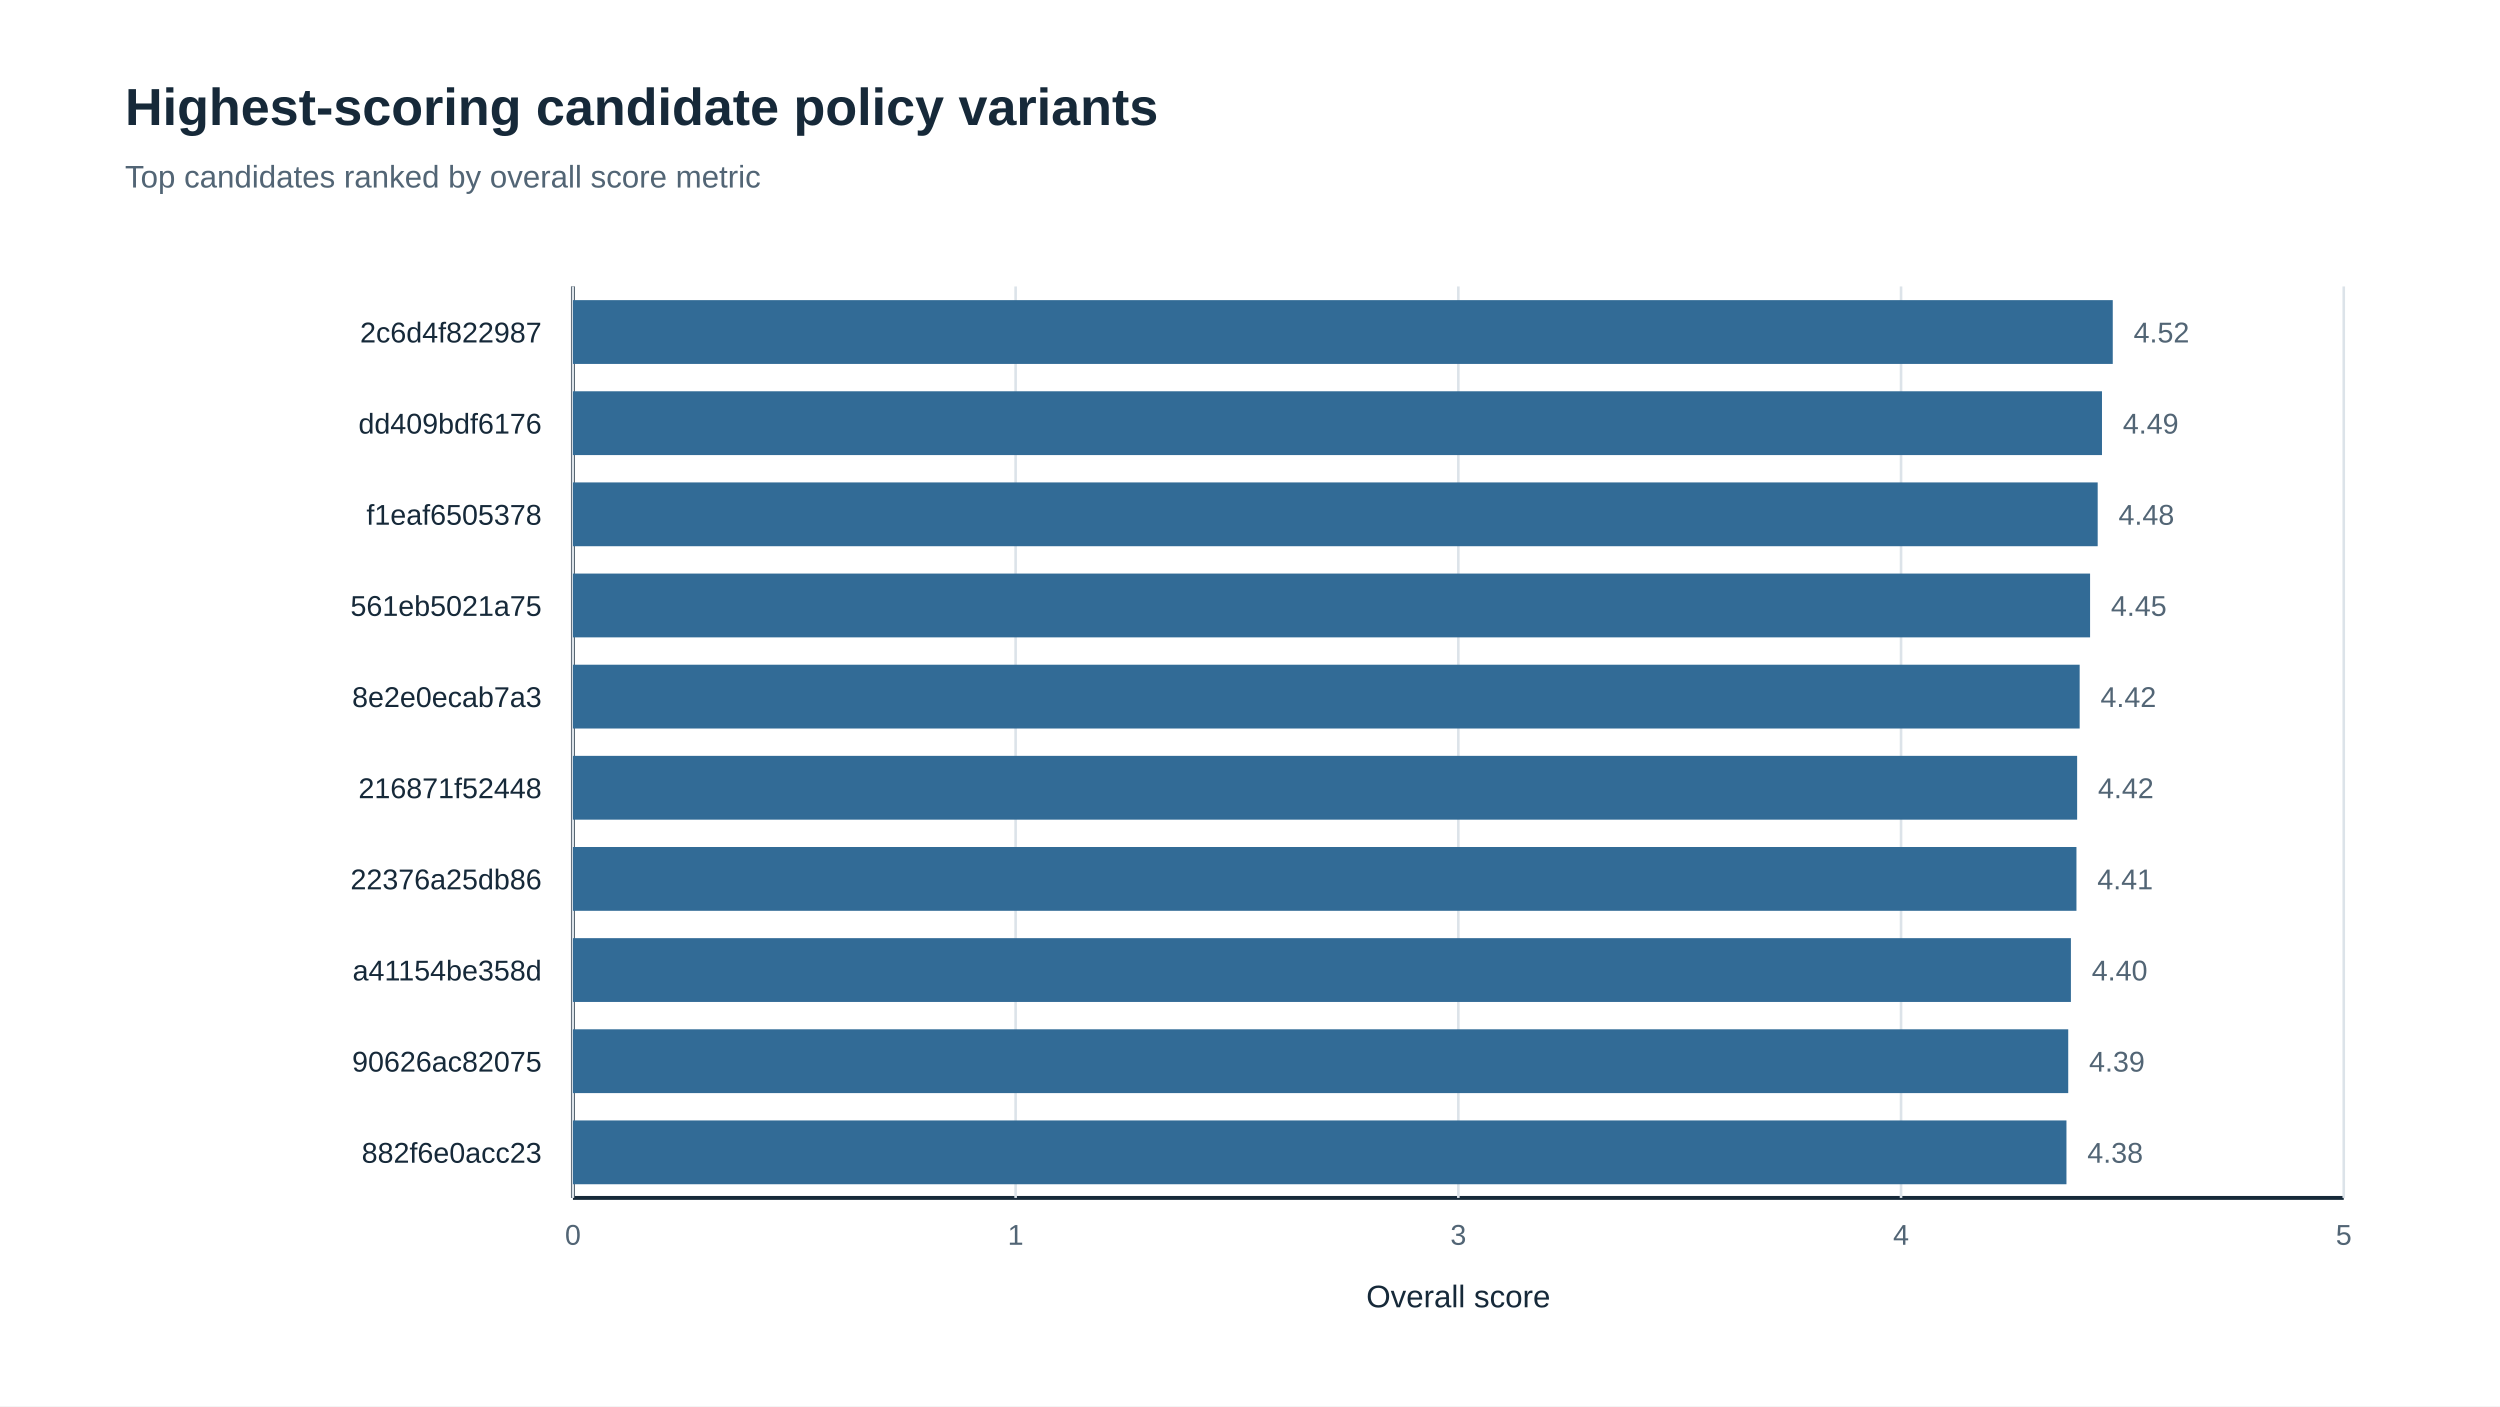
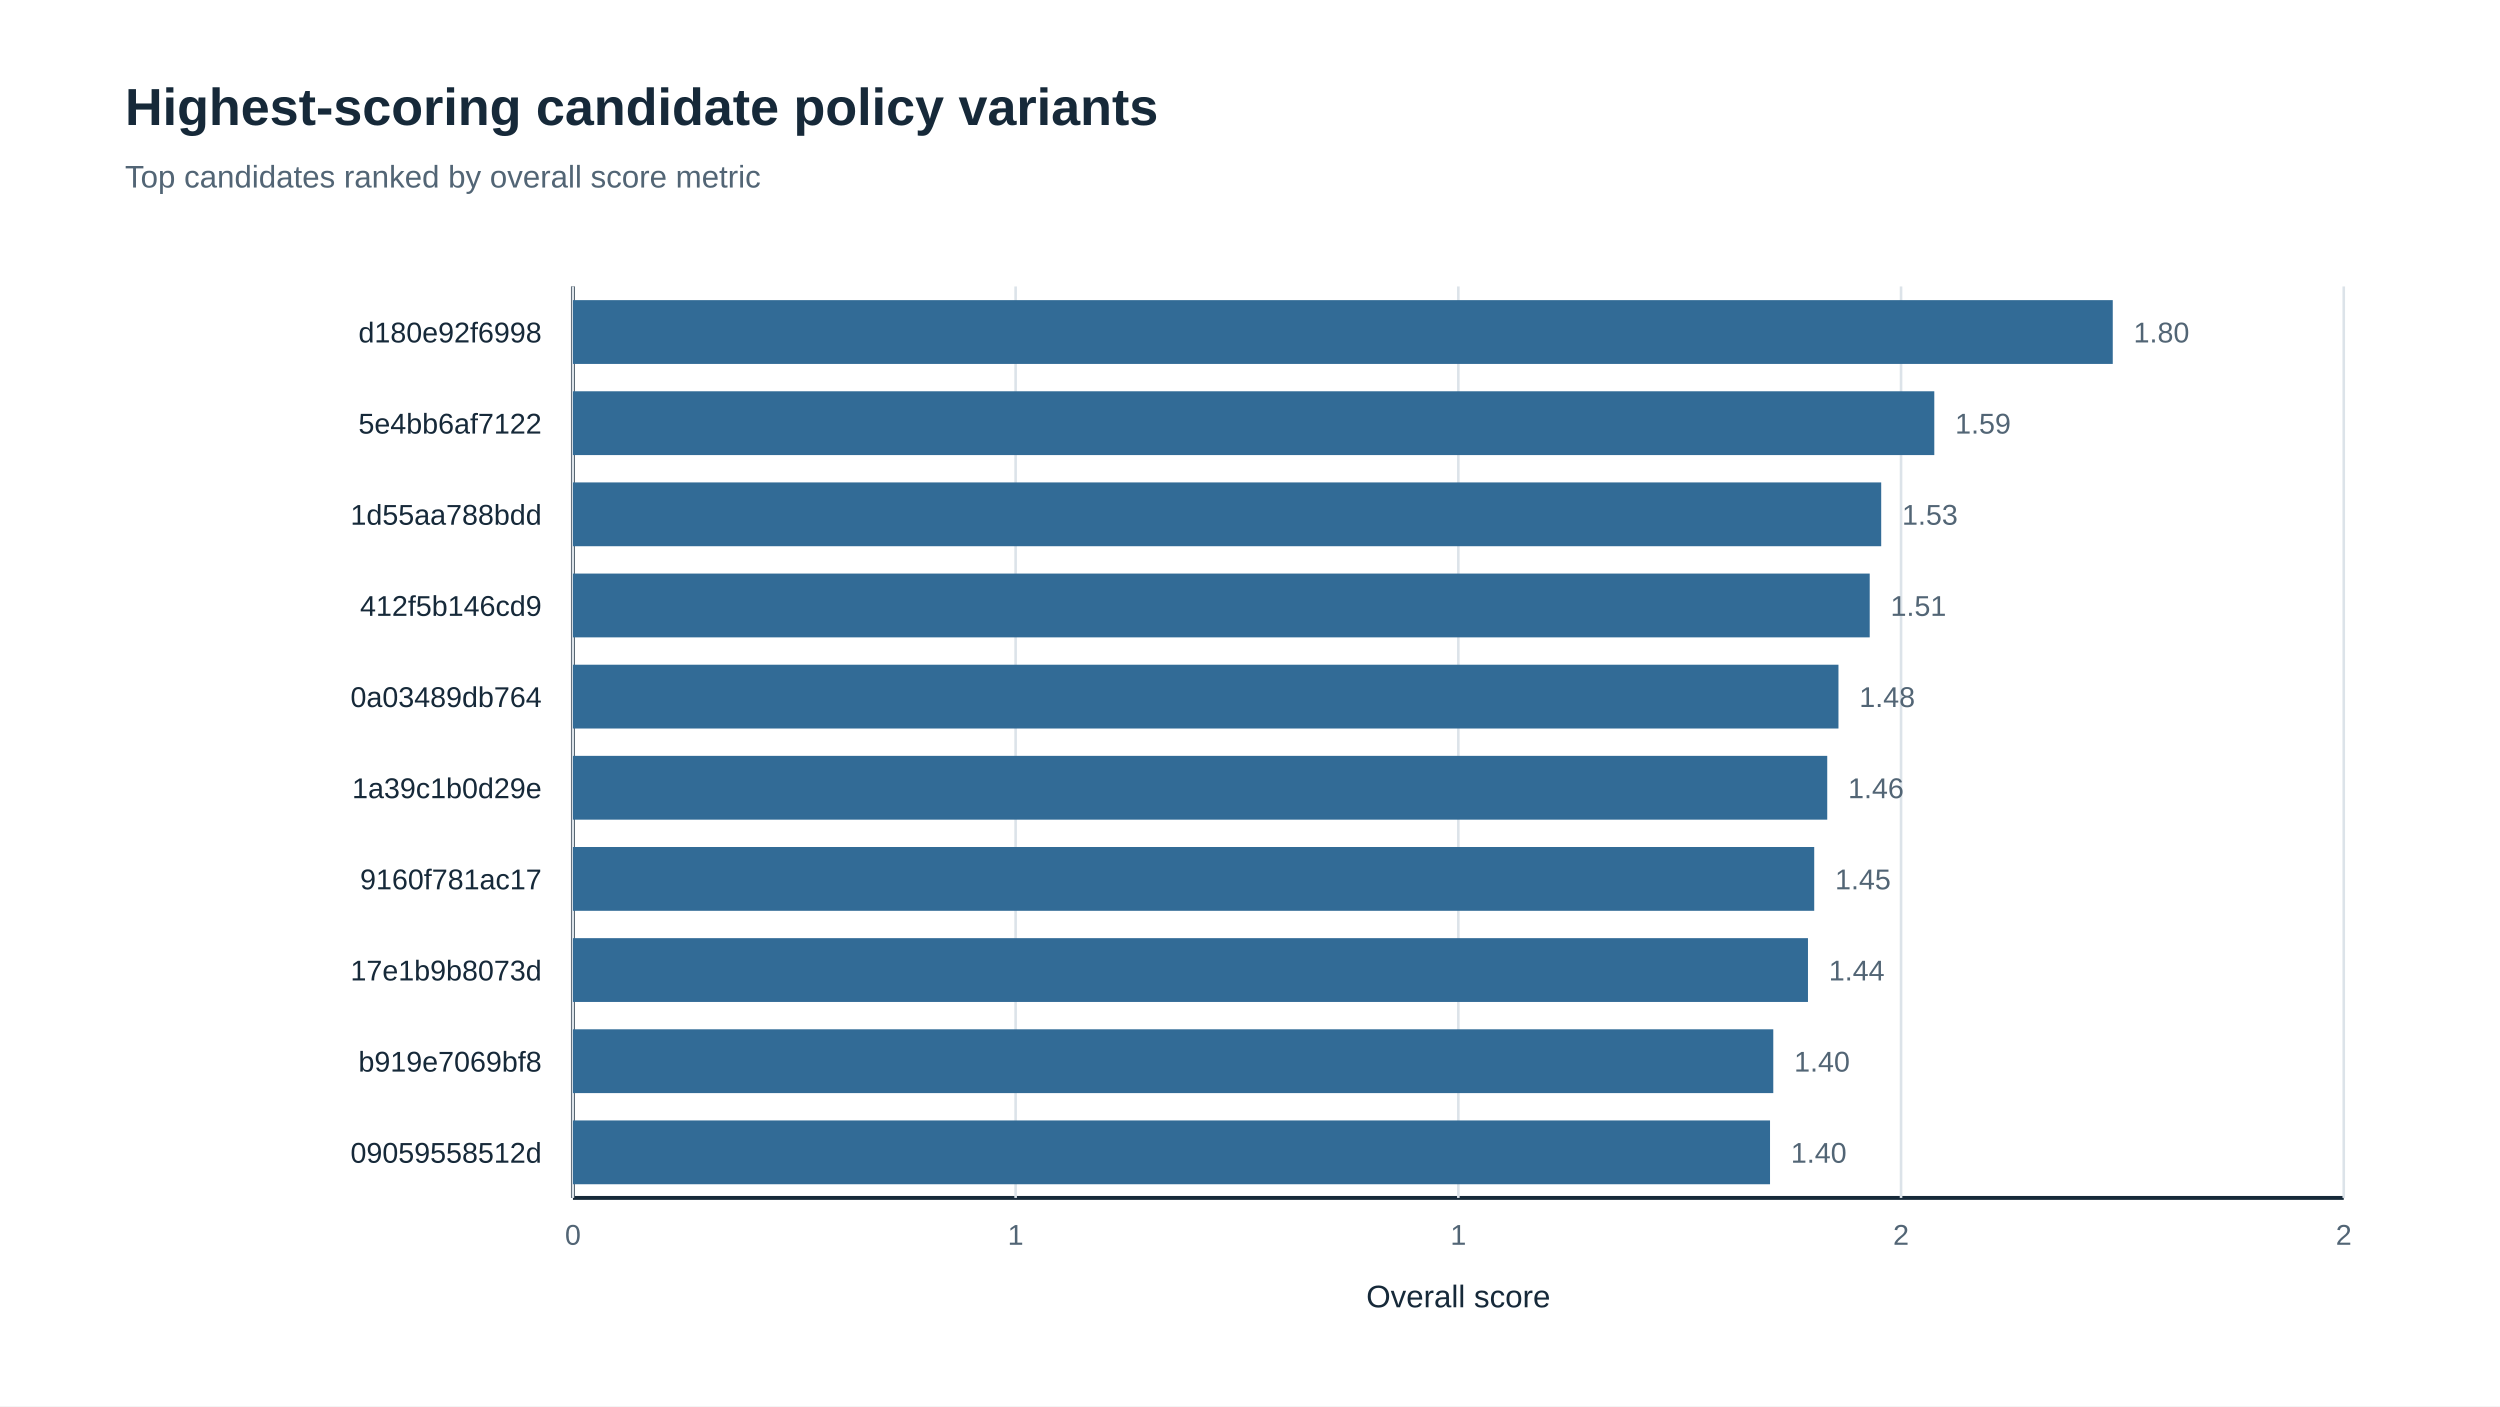
<svg xmlns="http://www.w3.org/2000/svg" viewBox="0 0 960 540">
  <rect x="0.00" y="0.00" width="960.00" height="540.00" fill="#ffffff" />
  <text x="48.00" y="48.00" fill="#162939" font-size="20" font-family="Arial,sans-serif" font-weight="bold" text-anchor="start">Highest-scoring candidate policy variants</text>
  <text x="48.00" y="72.00" fill="#526575" font-size="12" font-family="Arial,sans-serif" font-weight="normal" text-anchor="start">Top candidates ranked by overall score metric</text>
  <line x1="220.00" y1="460.00" x2="900.00" y2="460.00" stroke="#162939" stroke-width="1.5" />
  <line x1="220.00" y1="110.00" x2="220.00" y2="460.00" stroke="#162939" stroke-width="1.5" />
  <text x="560.00" y="502.00" fill="#162939" font-size="12" font-family="Arial,sans-serif" font-weight="normal" text-anchor="middle">Overall score</text>
  <line x1="220.00" y1="110.00" x2="220.00" y2="460.00" stroke="#dce3e9" stroke-width="1" />
  <text x="220.00" y="478.00" fill="#526575" font-size="11" font-family="Arial,sans-serif" font-weight="normal" text-anchor="middle">0</text>
  <line x1="390.00" y1="110.00" x2="390.00" y2="460.00" stroke="#dce3e9" stroke-width="1" />
  <text x="390.00" y="478.00" fill="#526575" font-size="11" font-family="Arial,sans-serif" font-weight="normal" text-anchor="middle">1</text>
  <line x1="560.00" y1="110.00" x2="560.00" y2="460.00" stroke="#dce3e9" stroke-width="1" />
-   <text x="560.00" y="478.00" fill="#526575" font-size="11" font-family="Arial,sans-serif" font-weight="normal" text-anchor="middle">3</text>
+   <text x="560.00" y="478.00" fill="#526575" font-size="11" font-family="Arial,sans-serif" font-weight="normal" text-anchor="middle">1</text>
  <line x1="730.00" y1="110.00" x2="730.00" y2="460.00" stroke="#dce3e9" stroke-width="1" />
-   <text x="730.00" y="478.00" fill="#526575" font-size="11" font-family="Arial,sans-serif" font-weight="normal" text-anchor="middle">4</text>
+   <text x="730.00" y="478.00" fill="#526575" font-size="11" font-family="Arial,sans-serif" font-weight="normal" text-anchor="middle">2</text>
  <line x1="900.00" y1="110.00" x2="900.00" y2="460.00" stroke="#dce3e9" stroke-width="1" />
-   <text x="900.00" y="478.00" fill="#526575" font-size="11" font-family="Arial,sans-serif" font-weight="normal" text-anchor="middle">5</text>
+   <text x="900.00" y="478.00" fill="#526575" font-size="11" font-family="Arial,sans-serif" font-weight="normal" text-anchor="middle">2</text>
  <rect x="220.00" y="115.25" width="591.30" height="24.50" fill="#326b96" />
-   <text x="208.00" y="131.50" fill="#162939" font-size="11" font-family="Arial,sans-serif" font-weight="normal" text-anchor="end">2c6d4f822987</text>
-   <text x="819.30" y="131.50" fill="#526575" font-size="11" font-family="Arial,sans-serif" font-weight="normal" text-anchor="start">4.52</text>
-   <rect x="220.00" y="150.25" width="587.16" height="24.50" fill="#326b96" />
-   <text x="208.00" y="166.50" fill="#162939" font-size="11" font-family="Arial,sans-serif" font-weight="normal" text-anchor="end">dd409bdf6176</text>
-   <text x="815.16" y="166.50" fill="#526575" font-size="11" font-family="Arial,sans-serif" font-weight="normal" text-anchor="start">4.49</text>
-   <rect x="220.00" y="185.25" width="585.51" height="24.50" fill="#326b96" />
-   <text x="208.00" y="201.50" fill="#162939" font-size="11" font-family="Arial,sans-serif" font-weight="normal" text-anchor="end">f1eaf6505378</text>
-   <text x="813.51" y="201.50" fill="#526575" font-size="11" font-family="Arial,sans-serif" font-weight="normal" text-anchor="start">4.48</text>
-   <rect x="220.00" y="220.25" width="582.59" height="24.50" fill="#326b96" />
-   <text x="208.00" y="236.50" fill="#162939" font-size="11" font-family="Arial,sans-serif" font-weight="normal" text-anchor="end">561eb5021a75</text>
-   <text x="810.59" y="236.50" fill="#526575" font-size="11" font-family="Arial,sans-serif" font-weight="normal" text-anchor="start">4.45</text>
-   <rect x="220.00" y="255.25" width="578.59" height="24.50" fill="#326b96" />
-   <text x="208.00" y="271.50" fill="#162939" font-size="11" font-family="Arial,sans-serif" font-weight="normal" text-anchor="end">8e2e0ecab7a3</text>
-   <text x="806.59" y="271.50" fill="#526575" font-size="11" font-family="Arial,sans-serif" font-weight="normal" text-anchor="start">4.42</text>
-   <rect x="220.00" y="290.25" width="577.62" height="24.50" fill="#326b96" />
-   <text x="208.00" y="306.50" fill="#162939" font-size="11" font-family="Arial,sans-serif" font-weight="normal" text-anchor="end">216871f52448</text>
-   <text x="805.62" y="306.50" fill="#526575" font-size="11" font-family="Arial,sans-serif" font-weight="normal" text-anchor="start">4.42</text>
-   <rect x="220.00" y="325.25" width="577.36" height="24.50" fill="#326b96" />
-   <text x="208.00" y="341.50" fill="#162939" font-size="11" font-family="Arial,sans-serif" font-weight="normal" text-anchor="end">22376a25db86</text>
-   <text x="805.36" y="341.50" fill="#526575" font-size="11" font-family="Arial,sans-serif" font-weight="normal" text-anchor="start">4.41</text>
-   <rect x="220.00" y="360.25" width="575.23" height="24.50" fill="#326b96" />
-   <text x="208.00" y="376.50" fill="#162939" font-size="11" font-family="Arial,sans-serif" font-weight="normal" text-anchor="end">a41154be358d</text>
-   <text x="803.23" y="376.50" fill="#526575" font-size="11" font-family="Arial,sans-serif" font-weight="normal" text-anchor="start">4.40</text>
-   <rect x="220.00" y="395.25" width="574.20" height="24.50" fill="#326b96" />
-   <text x="208.00" y="411.50" fill="#162939" font-size="11" font-family="Arial,sans-serif" font-weight="normal" text-anchor="end">90626ac82075</text>
-   <text x="802.20" y="411.50" fill="#526575" font-size="11" font-family="Arial,sans-serif" font-weight="normal" text-anchor="start">4.39</text>
-   <rect x="220.00" y="430.25" width="573.52" height="24.50" fill="#326b96" />
-   <text x="208.00" y="446.50" fill="#162939" font-size="11" font-family="Arial,sans-serif" font-weight="normal" text-anchor="end">882f6e0acc23</text>
-   <text x="801.52" y="446.50" fill="#526575" font-size="11" font-family="Arial,sans-serif" font-weight="normal" text-anchor="start">4.38</text>
+   <text x="208.00" y="131.50" fill="#162939" font-size="11" font-family="Arial,sans-serif" font-weight="normal" text-anchor="end">d180e92f6998</text>
+   <text x="819.30" y="131.50" fill="#526575" font-size="11" font-family="Arial,sans-serif" font-weight="normal" text-anchor="start">1.80</text>
+   <rect x="220.00" y="150.25" width="522.77" height="24.50" fill="#326b96" />
+   <text x="208.00" y="166.50" fill="#162939" font-size="11" font-family="Arial,sans-serif" font-weight="normal" text-anchor="end">5e4bb6af7122</text>
+   <text x="750.77" y="166.50" fill="#526575" font-size="11" font-family="Arial,sans-serif" font-weight="normal" text-anchor="start">1.59</text>
+   <rect x="220.00" y="185.25" width="502.38" height="24.50" fill="#326b96" />
+   <text x="208.00" y="201.50" fill="#162939" font-size="11" font-family="Arial,sans-serif" font-weight="normal" text-anchor="end">1d55aa788bdd</text>
+   <text x="730.38" y="201.50" fill="#526575" font-size="11" font-family="Arial,sans-serif" font-weight="normal" text-anchor="start">1.53</text>
+   <rect x="220.00" y="220.25" width="497.97" height="24.50" fill="#326b96" />
+   <text x="208.00" y="236.50" fill="#162939" font-size="11" font-family="Arial,sans-serif" font-weight="normal" text-anchor="end">412f5b146cd9</text>
+   <text x="725.97" y="236.50" fill="#526575" font-size="11" font-family="Arial,sans-serif" font-weight="normal" text-anchor="start">1.51</text>
+   <rect x="220.00" y="255.25" width="485.97" height="24.50" fill="#326b96" />
+   <text x="208.00" y="271.50" fill="#162939" font-size="11" font-family="Arial,sans-serif" font-weight="normal" text-anchor="end">0a03489db764</text>
+   <text x="713.97" y="271.50" fill="#526575" font-size="11" font-family="Arial,sans-serif" font-weight="normal" text-anchor="start">1.48</text>
+   <rect x="220.00" y="290.25" width="481.66" height="24.50" fill="#326b96" />
+   <text x="208.00" y="306.50" fill="#162939" font-size="11" font-family="Arial,sans-serif" font-weight="normal" text-anchor="end">1a39c1b0d29e</text>
+   <text x="709.66" y="306.50" fill="#526575" font-size="11" font-family="Arial,sans-serif" font-weight="normal" text-anchor="start">1.46</text>
+   <rect x="220.00" y="325.25" width="476.66" height="24.50" fill="#326b96" />
+   <text x="208.00" y="341.50" fill="#162939" font-size="11" font-family="Arial,sans-serif" font-weight="normal" text-anchor="end">9160f781ac17</text>
+   <text x="704.66" y="341.50" fill="#526575" font-size="11" font-family="Arial,sans-serif" font-weight="normal" text-anchor="start">1.45</text>
+   <rect x="220.00" y="360.25" width="474.26" height="24.50" fill="#326b96" />
+   <text x="208.00" y="376.50" fill="#162939" font-size="11" font-family="Arial,sans-serif" font-weight="normal" text-anchor="end">17e1b9b8073d</text>
+   <text x="702.26" y="376.50" fill="#526575" font-size="11" font-family="Arial,sans-serif" font-weight="normal" text-anchor="start">1.44</text>
+   <rect x="220.00" y="395.25" width="460.94" height="24.50" fill="#326b96" />
+   <text x="208.00" y="411.50" fill="#162939" font-size="11" font-family="Arial,sans-serif" font-weight="normal" text-anchor="end">b919e7069bf8</text>
+   <text x="688.94" y="411.50" fill="#526575" font-size="11" font-family="Arial,sans-serif" font-weight="normal" text-anchor="start">1.40</text>
+   <rect x="220.00" y="430.25" width="459.69" height="24.50" fill="#326b96" />
+   <text x="208.00" y="446.50" fill="#162939" font-size="11" font-family="Arial,sans-serif" font-weight="normal" text-anchor="end">09059558512d</text>
+   <text x="687.69" y="446.50" fill="#526575" font-size="11" font-family="Arial,sans-serif" font-weight="normal" text-anchor="start">1.40</text>
</svg>
